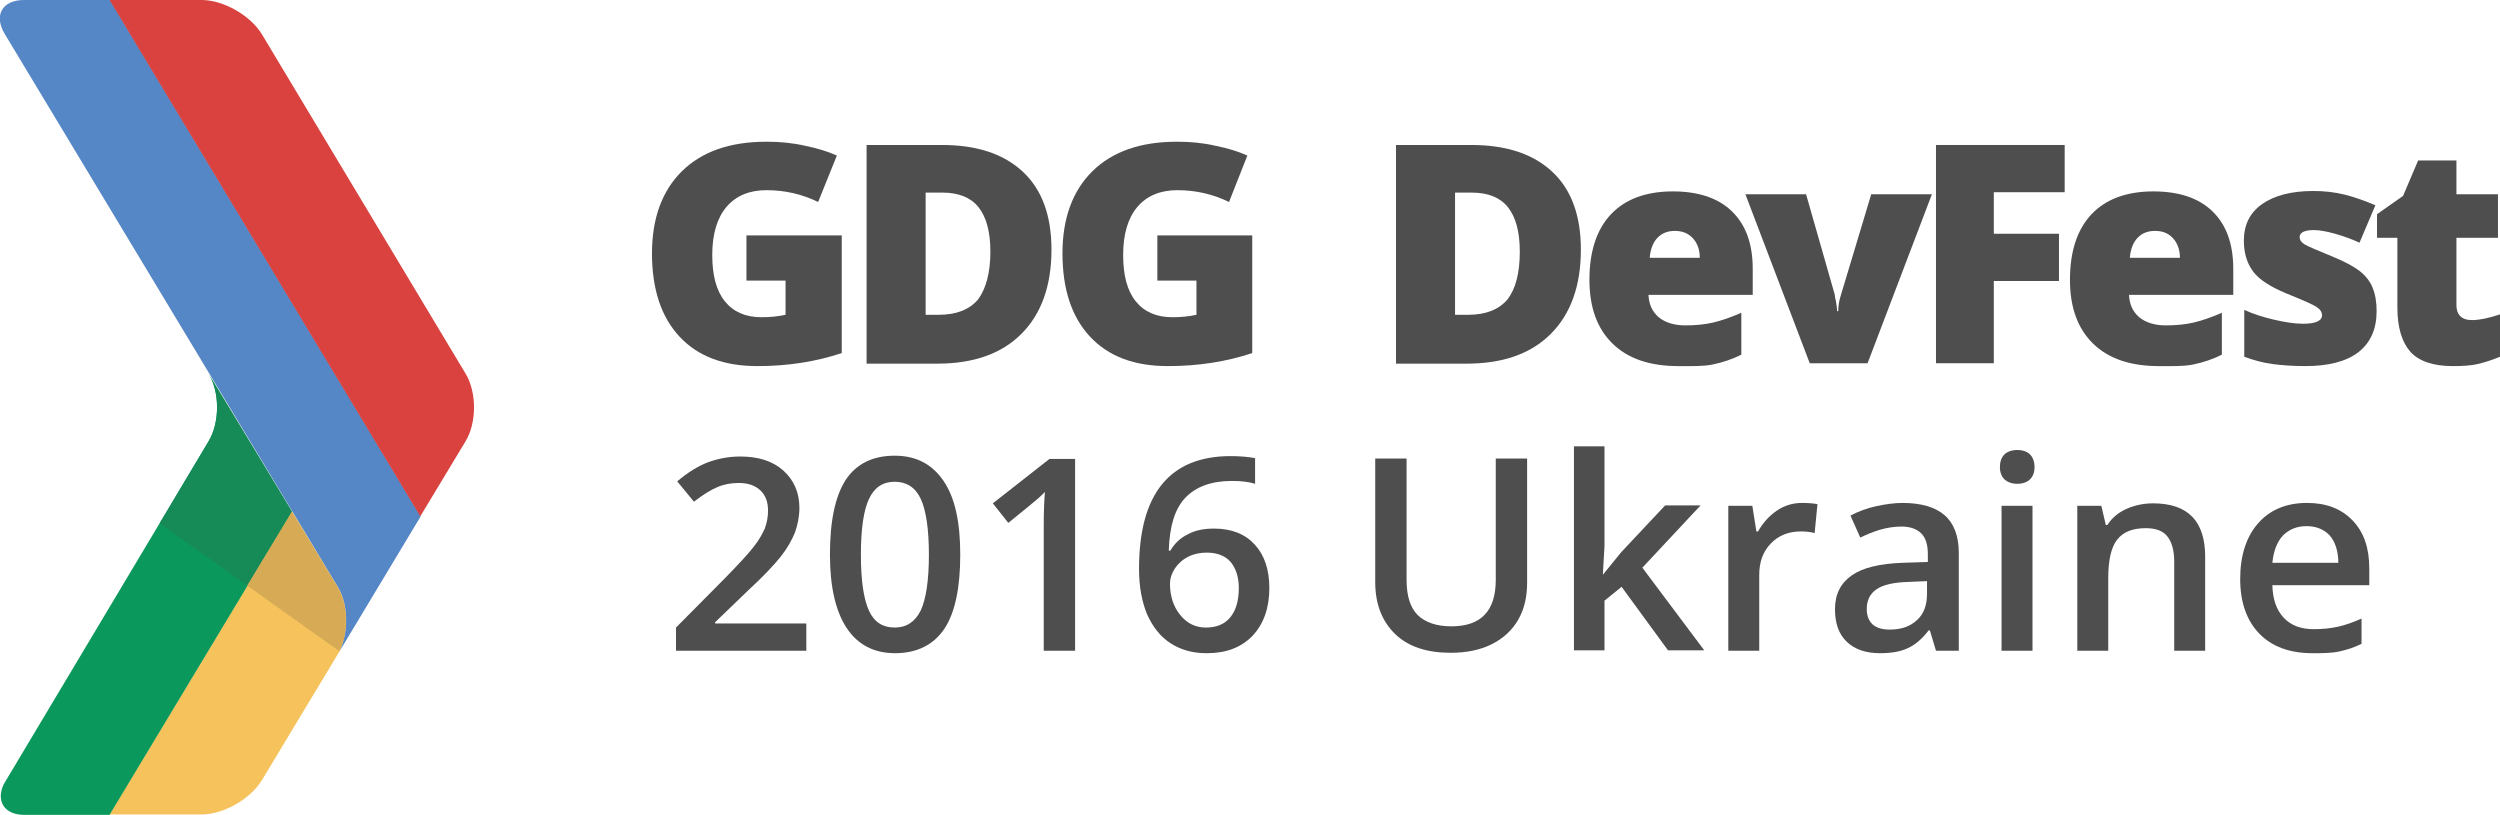
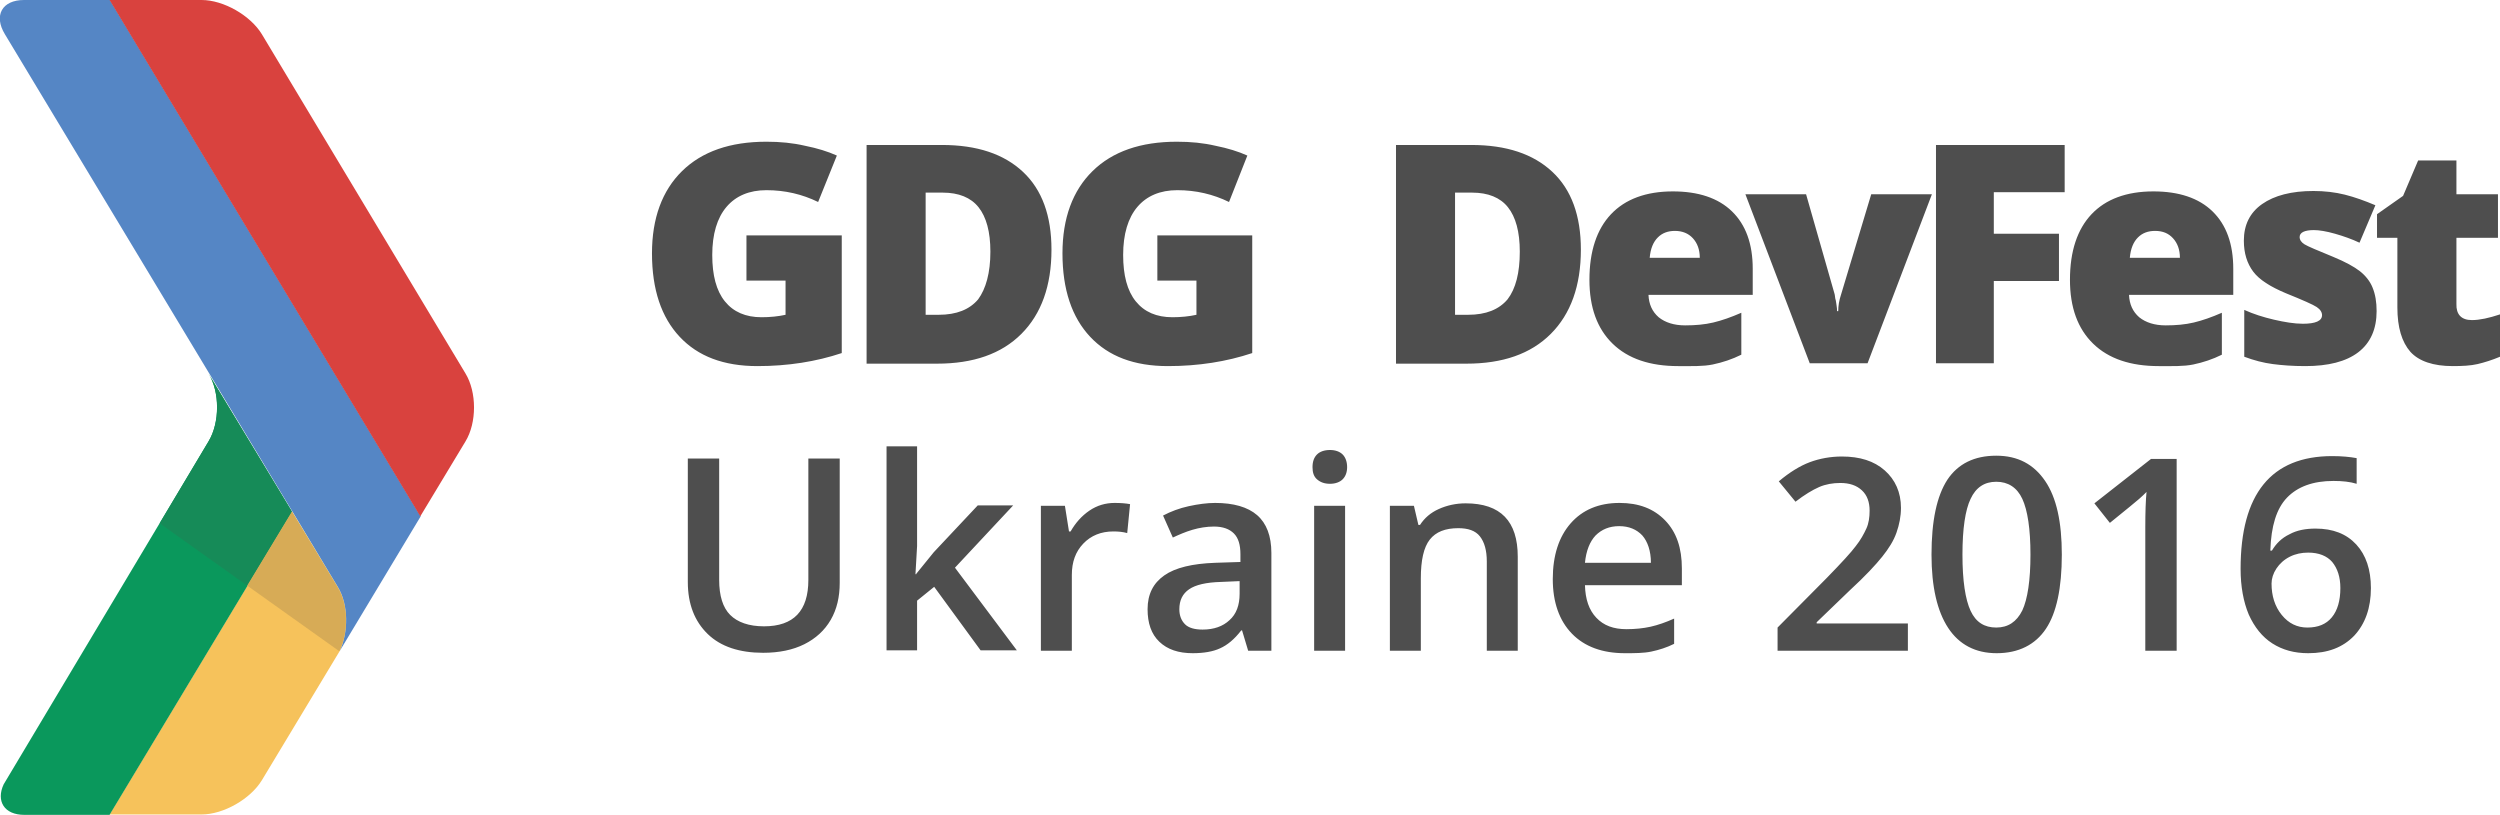
- <svg xmlns="http://www.w3.org/2000/svg" version="1.1" id="dark" x="0px" y="0px" viewBox="95.2 1678.4 613.9 200" style="enable-background:new 95.2 1678.4 613.9 200;" xml:space="preserve">
-   <style type="text/css">
- 	.st0{fill:#F6C25B;}
- 	.st1{fill:#0A985C;}
- 	.st2{fill:#5586C5;}
- 	.st3{fill:#D9423E;}
- 	.st4{fill:#168B58;}
- 	.st5{fill:#D7AB56;}
- 	.st6{fill:#4E4E4E;}
- </style>
+ <svg xmlns="http://www.w3.org/2000/svg" id="dark" viewBox="95.2 1678.4 613.9 200">
+   <style>.st0{fill:#F6C25B;} .st1{fill:#0A985C;} .st2{fill:#5586C5;} .st3{fill:#D9423E;} .st4{fill:#168B58;} .st5{fill:#D7AB56;} .st6{fill:#4E4E4E;}</style>
+   <path d="M122.1 1878.4h22.6c5.4 0 12-3.8 14.8-8.4l19.1-31.7c2.3-4.7 2.2-11.4-.4-15.7l-11.3-18.6-44.8 74.4z" class="st0" />
+   <path d="M146.4 1786.8L96.1 1871c-1.9 4.1.1 7.5 5.1 7.5h20.9l44.8-74.4-20.5-33.9c2.8 4.4 2.8 12 0 16.6" class="st1" />
+   <path d="M101.1 1678.4c-5.4 0-7.5 3.8-4.7 8.4l81.8 135.8c2.6 4.3 2.6 11.1.4 15.7l19.9-33.1-76.3-126.8h-21.1z" class="st2" />
+   <path d="M122.1 1678.4l76.3 126.8 11.1-18.4c2.8-4.6 2.8-12.1 0-16.7l-50-83.3c-2.8-4.6-9.4-8.4-14.8-8.4h-22.6z" class="st3" />
+   <path d="M146.4 1786.8l-12 20.1 21.5 15.3 11-18.2-20.5-33.9c2.8 4.5 2.8 12.1 0 16.7z" class="st4" />
+   <path d="M166.9 1804l-11 18.2 22.6 16.1c2.3-4.7 2.2-11.4-.4-15.7l-11.2-18.6z" class="st5" />
  <g>
-     <g>
-       <path class="st0" d="M122.1,1878.4h22.6c5.4,0,12-3.8,14.8-8.4l19.1-31.7c2.3-4.7,2.2-11.4-0.4-15.7l-11.3-18.6L122.1,1878.4z" />
-       <path class="st1" d="M146.4,1786.8L96.1,1871c-1.9,4.1,0.1,7.5,5.1,7.5h20.9l44.8-74.4l-20.5-33.9    C149.2,1774.6,149.2,1782.2,146.4,1786.8" />
-       <path class="st2" d="M101.1,1678.4c-5.4,0-7.5,3.8-4.7,8.4l81.8,135.8c2.6,4.3,2.6,11.1,0.4,15.7l19.9-33.1l-76.3-126.8    L101.1,1678.4L101.1,1678.4z" />
-       <path class="st3" d="M122.1,1678.4l76.3,126.8l11.1-18.4c2.8-4.6,2.8-12.1,0-16.7l-50-83.3c-2.8-4.6-9.4-8.4-14.8-8.4H122.1    L122.1,1678.4z" />
-     </g>
-   </g>
-   <path class="st4" d="M146.4,1786.8l-12,20.1l21.5,15.3l11-18.2l-20.5-33.9C149.2,1774.6,149.2,1782.2,146.4,1786.8z" />
-   <path class="st5" d="M166.9,1804l-11,18.2l22.6,16.1c2.3-4.7,2.2-11.4-0.4-15.7L166.9,1804z" />
-   <g>
-     <path class="st6" d="M278.8,1736.2h23.1v28.9c-6.3,2.1-13.2,3.2-20.7,3.2c-8.3,0-14.6-2.4-19.1-7.2c-4.5-4.8-6.8-11.6-6.8-20.5   c0-8.6,2.5-15.4,7.4-20.2c4.9-4.8,11.8-7.2,20.7-7.2c3.4,0,6.5,0.3,9.5,1c3,0.6,5.6,1.4,7.8,2.4l-4.6,11.4   c-3.9-1.9-8.1-2.9-12.7-2.9c-4.2,0-7.5,1.4-9.8,4.1c-2.3,2.7-3.5,6.7-3.5,11.8c0,5,1,8.8,3.1,11.4c2.1,2.6,5.1,3.9,9,3.9   c2.1,0,4.1-0.2,5.9-0.6v-8.4h-9.6V1736.2z" />
-     <path class="st6" d="M353.4,1739.7c0,8.9-2.5,15.8-7.4,20.7s-11.8,7.3-20.7,7.3h-17.3V1714h18.5c8.6,0,15.2,2.2,19.9,6.6   S353.4,1731.4,353.4,1739.7z M338.4,1740.2c0-4.9-1-8.5-2.9-10.9c-1.9-2.4-4.9-3.6-8.8-3.6h-4.2v30h3.2c4.4,0,7.6-1.3,9.7-3.8   C337.3,1749.3,338.4,1745.4,338.4,1740.2z" />
-     <path class="st6" d="M379.6,1736.2h23.1v28.9c-6.3,2.1-13.2,3.2-20.7,3.2c-8.3,0-14.6-2.4-19.1-7.2c-4.5-4.8-6.8-11.6-6.8-20.5   c0-8.6,2.5-15.4,7.4-20.2s11.8-7.2,20.7-7.2c3.4,0,6.5,0.3,9.5,1c3,0.6,5.6,1.4,7.8,2.4L397,1728c-3.9-1.9-8.1-2.9-12.7-2.9   c-4.2,0-7.5,1.4-9.8,4.1c-2.3,2.7-3.5,6.7-3.5,11.8c0,5,1,8.8,3.1,11.4c2.1,2.6,5.1,3.9,9,3.9c2.1,0,4.1-0.2,5.9-0.6v-8.4h-9.6   V1736.2z" />
-     <path class="st6" d="M483.4,1739.7c0,8.9-2.5,15.8-7.4,20.7s-11.8,7.3-20.7,7.3H438V1714h18.5c8.6,0,15.2,2.2,19.9,6.6   S483.4,1731.4,483.4,1739.7z M468.4,1740.2c0-4.9-1-8.5-2.9-10.9c-1.9-2.4-4.9-3.6-8.8-3.6h-4.2v30h3.2c4.4,0,7.6-1.3,9.7-3.8   C467.4,1749.3,468.4,1745.4,468.4,1740.2z" />
-     <path class="st6" d="M507.3,1768.3c-6.9,0-12.3-1.8-16.1-5.5c-3.8-3.7-5.7-8.9-5.7-15.7c0-7,1.8-12.4,5.3-16.1s8.6-5.6,15.2-5.6   c6.2,0,11.1,1.6,14.5,4.9c3.4,3.3,5.1,8,5.1,14.1v6.4H500c0.1,2.3,0.9,4.1,2.5,5.5c1.6,1.3,3.8,2,6.5,2c2.5,0,4.8-0.2,6.9-0.7   c2.1-0.5,4.4-1.3,6.9-2.4v10.3c-2.2,1.1-4.6,1.9-7,2.4S510.6,1768.3,507.3,1768.3z M506.5,1735.1c-1.7,0-3.1,0.5-4.2,1.6   c-1.1,1.1-1.8,2.7-2,5h12.3c0-2-0.6-3.6-1.7-4.8C509.8,1735.7,508.3,1735.1,506.5,1735.1z" />
-     <path class="st6" d="M539.6,1767.6l-15.8-41.5h14.9l7,24.5c0,0.1,0.1,0.3,0.1,0.6s0.1,0.6,0.2,1c0.1,0.4,0.1,0.8,0.2,1.3   c0.1,0.5,0.1,0.9,0.1,1.3h0.3c0-1.3,0.2-2.6,0.7-4.1l7.4-24.6h14.9l-15.8,41.5H539.6z" />
-     <path class="st6" d="M584.8,1767.6h-14.2V1714h31.6v11.6h-17.4v10.2h16v11.6h-16V1767.6z" />
-     <path class="st6" d="M625.3,1768.3c-6.9,0-12.3-1.8-16.1-5.5c-3.8-3.7-5.7-8.9-5.7-15.7c0-7,1.8-12.4,5.3-16.1s8.6-5.6,15.2-5.6   c6.2,0,11.1,1.6,14.5,4.9c3.4,3.3,5.1,8,5.1,14.1v6.4h-25.6c0.1,2.3,0.9,4.1,2.5,5.5c1.6,1.3,3.8,2,6.5,2c2.5,0,4.8-0.2,6.9-0.7   c2.1-0.5,4.4-1.3,6.9-2.4v10.3c-2.2,1.1-4.6,1.9-7,2.4S628.6,1768.3,625.3,1768.3z M624.4,1735.1c-1.7,0-3.1,0.5-4.2,1.6   c-1.1,1.1-1.8,2.7-2,5h12.3c0-2-0.6-3.6-1.7-4.8C627.7,1735.7,626.3,1735.1,624.4,1735.1z" />
-     <path class="st6" d="M678.8,1754.8c0,4.4-1.5,7.8-4.5,10.1c-3,2.3-7.4,3.4-13,3.4c-3.1,0-5.7-0.2-8-0.5c-2.3-0.3-4.6-0.9-7-1.8   v-11.5c2.2,1,4.7,1.8,7.3,2.4c2.6,0.6,5,1,7.1,1c3.1,0,4.7-0.7,4.7-2.1c0-0.7-0.4-1.4-1.3-2s-3.4-1.7-7.6-3.4   c-3.8-1.6-6.5-3.3-8-5.3c-1.5-2-2.3-4.5-2.3-7.6c0-3.9,1.5-6.9,4.5-9c3-2.1,7.2-3.2,12.6-3.2c2.7,0,5.3,0.3,7.7,0.9   c2.4,0.6,4.9,1.5,7.5,2.6l-3.9,9.2c-1.9-0.9-3.9-1.6-6-2.2c-2.1-0.6-3.9-0.9-5.2-0.9c-2.3,0-3.5,0.6-3.5,1.7c0,0.7,0.4,1.3,1.2,1.8   c0.8,0.5,3.2,1.5,7.1,3.1c2.9,1.2,5.1,2.4,6.5,3.5c1.4,1.1,2.5,2.5,3.1,4C678.5,1750.7,678.8,1752.6,678.8,1754.8z" />
-     <path class="st6" d="M702.2,1757c1.9,0,4.2-0.5,6.9-1.4v10.4c-1.9,0.8-3.8,1.4-5.5,1.8c-1.7,0.4-3.8,0.5-6.1,0.5   c-4.8,0-8.3-1.2-10.4-3.5c-2.1-2.4-3.2-6-3.2-10.9v-17.1h-5v-5.8l6.4-4.5l3.7-8.7h9.4v8.3h10.2v10.7h-10.2v16.2   C698.3,1755.6,699.6,1757,702.2,1757z" />
+     <path d="M278.8 1736.2h23.1v28.9c-6.3 2.1-13.2 3.2-20.7 3.2-8.3 0-14.6-2.4-19.1-7.2-4.5-4.8-6.8-11.6-6.8-20.5 0-8.6 2.5-15.4 7.4-20.2 4.9-4.8 11.8-7.2 20.7-7.2 3.4 0 6.5.3 9.5 1 3 .6 5.6 1.4 7.8 2.4l-4.6 11.4c-3.9-1.9-8.1-2.9-12.7-2.9-4.2 0-7.5 1.4-9.8 4.1-2.3 2.7-3.5 6.7-3.5 11.8 0 5 1 8.8 3.1 11.4 2.1 2.6 5.1 3.9 9 3.9 2.1 0 4.1-.2 5.9-.6v-8.4h-9.6v-11.1zM353.4 1739.7c0 8.9-2.5 15.8-7.4 20.7s-11.8 7.3-20.7 7.3H308V1714h18.5c8.6 0 15.2 2.2 19.9 6.6s7 10.8 7 19.1zm-15 .5c0-4.9-1-8.5-2.9-10.9-1.9-2.4-4.9-3.6-8.8-3.6h-4.2v30h3.2c4.4 0 7.6-1.3 9.7-3.8 1.9-2.6 3-6.5 3-11.7zM379.6 1736.2h23.1v28.9c-6.3 2.1-13.2 3.2-20.7 3.2-8.3 0-14.6-2.4-19.1-7.2-4.5-4.8-6.8-11.6-6.8-20.5 0-8.6 2.5-15.4 7.4-20.2s11.8-7.2 20.7-7.2c3.4 0 6.5.3 9.5 1 3 .6 5.6 1.4 7.8 2.4L397 1728c-3.9-1.9-8.1-2.9-12.7-2.9-4.2 0-7.5 1.4-9.8 4.1-2.3 2.7-3.5 6.7-3.5 11.8 0 5 1 8.8 3.1 11.4 2.1 2.6 5.1 3.9 9 3.9 2.1 0 4.1-.2 5.9-.6v-8.4h-9.6v-11.1zM483.4 1739.7c0 8.9-2.5 15.8-7.4 20.7s-11.8 7.3-20.7 7.3H438V1714h18.5c8.6 0 15.2 2.2 19.9 6.6s7 10.8 7 19.1zm-15 .5c0-4.9-1-8.5-2.9-10.9-1.9-2.4-4.9-3.6-8.8-3.6h-4.2v30h3.2c4.4 0 7.6-1.3 9.7-3.8 2-2.6 3-6.5 3-11.7zM507.3 1768.3c-6.9 0-12.3-1.8-16.1-5.5-3.8-3.7-5.7-8.9-5.7-15.7 0-7 1.8-12.4 5.3-16.1s8.6-5.6 15.2-5.6c6.2 0 11.1 1.6 14.5 4.9 3.4 3.3 5.1 8 5.1 14.1v6.4H500c.1 2.3.9 4.1 2.5 5.5 1.6 1.3 3.8 2 6.5 2 2.5 0 4.8-.2 6.9-.7 2.1-.5 4.4-1.3 6.9-2.4v10.3c-2.2 1.1-4.6 1.9-7 2.4s-5.2.4-8.5.4zm-.8-33.2c-1.7 0-3.1.5-4.2 1.6s-1.8 2.7-2 5h12.3c0-2-.6-3.6-1.7-4.8-1.1-1.2-2.6-1.8-4.4-1.8zM539.6 1767.6l-15.8-41.5h14.9l7 24.5c0 .1.1.3.1.6s.1.6.2 1 .1.8.2 1.3.1.9.1 1.3h.3c0-1.3.2-2.6.7-4.1l7.4-24.6h14.9l-15.8 41.5h-14.2zM584.8 1767.6h-14.2V1714h31.6v11.6h-17.4v10.2h16v11.6h-16v20.2zM625.3 1768.3c-6.9 0-12.3-1.8-16.1-5.5-3.8-3.7-5.7-8.9-5.7-15.7 0-7 1.8-12.4 5.3-16.1s8.6-5.6 15.2-5.6c6.2 0 11.1 1.6 14.5 4.9 3.4 3.3 5.1 8 5.1 14.1v6.4H618c.1 2.3.9 4.1 2.5 5.5 1.6 1.3 3.8 2 6.5 2 2.5 0 4.8-.2 6.9-.7 2.1-.5 4.4-1.3 6.9-2.4v10.3c-2.2 1.1-4.6 1.9-7 2.4s-5.2.4-8.5.4zm-.9-33.2c-1.7 0-3.1.5-4.2 1.6s-1.8 2.7-2 5h12.3c0-2-.6-3.6-1.7-4.8-1.1-1.2-2.5-1.8-4.4-1.8zM678.8 1754.8c0 4.4-1.5 7.8-4.5 10.1s-7.4 3.4-13 3.4c-3.1 0-5.7-.2-8-.5s-4.6-.9-7-1.8v-11.5c2.2 1 4.7 1.8 7.3 2.4 2.6.6 5 1 7.1 1 3.1 0 4.7-.7 4.7-2.1 0-.7-.4-1.4-1.3-2s-3.4-1.7-7.6-3.4c-3.8-1.6-6.5-3.3-8-5.3s-2.3-4.5-2.3-7.6c0-3.9 1.5-6.9 4.5-9 3-2.1 7.2-3.2 12.6-3.2 2.7 0 5.3.3 7.7.9 2.4.6 4.9 1.5 7.5 2.6l-3.9 9.2c-1.9-.9-3.9-1.6-6-2.2-2.1-.6-3.9-.9-5.2-.9-2.3 0-3.5.6-3.5 1.7 0 .7.4 1.3 1.2 1.8.8.5 3.2 1.5 7.1 3.1 2.9 1.2 5.1 2.4 6.5 3.5 1.4 1.1 2.5 2.5 3.1 4 .7 1.7 1 3.6 1 5.8zM702.2 1757c1.9 0 4.2-.5 6.9-1.4v10.4c-1.9.8-3.8 1.4-5.5 1.8-1.7.4-3.8.5-6.1.5-4.8 0-8.3-1.2-10.4-3.5-2.1-2.4-3.2-6-3.2-10.9v-17.1h-5v-5.8l6.4-4.5 3.7-8.7h9.4v8.3h10.2v10.7h-10.2v16.2c-.1 2.6 1.2 4 3.8 4z" class="st6" />
  </g>
  <g>
-     <path class="st6" d="M293.1,1838.2h-31.9v-5.7l12.1-12.2c3.6-3.7,6-6.3,7.1-7.8c1.2-1.5,2-3,2.6-4.3c0.5-1.4,0.8-2.8,0.8-4.4   c0-2.1-0.6-3.8-1.9-5c-1.3-1.2-3-1.8-5.3-1.8c-1.8,0-3.6,0.3-5.2,1c-1.7,0.7-3.6,1.9-5.8,3.6l-4.1-5c2.6-2.2,5.2-3.8,7.6-4.7   c2.5-0.9,5.1-1.4,7.9-1.4c4.4,0,7.9,1.1,10.5,3.4c2.6,2.3,4,5.4,4,9.2c0,2.1-0.4,4.1-1.1,6.1c-0.8,1.9-1.9,3.9-3.5,5.9   c-1.6,2-4.2,4.8-7.9,8.2l-8.2,7.9v0.3h22.4V1838.2z" />
-     <path class="st6" d="M331,1814.6c0,8.2-1.3,14.3-3.9,18.2s-6.7,6-12.1,6c-5.2,0-9.2-2.1-11.9-6.2s-4.1-10.1-4.1-18   c0-8.3,1.3-14.4,3.9-18.4c2.6-3.9,6.6-5.9,12-5.9c5.3,0,9.2,2.1,12,6.2S331,1806.6,331,1814.6z M306.6,1814.6c0,6.4,0.7,11,2,13.8   c1.3,2.8,3.4,4.1,6.3,4.1s5-1.4,6.4-4.2c1.3-2.8,2-7.4,2-13.7c0-6.3-0.7-10.9-2-13.7c-1.3-2.8-3.5-4.2-6.4-4.2s-5,1.4-6.3,4.2   C307.3,1803.6,306.6,1808.2,306.6,1814.6z" />
-     <path class="st6" d="M359.1,1838.2h-7.6v-30.4c0-3.6,0.1-6.5,0.3-8.6c-0.5,0.5-1.1,1.1-1.8,1.7s-3.1,2.6-7.2,5.9l-3.8-4.8   l13.9-10.9h6.3V1838.2z" />
-     <path class="st6" d="M374.9,1818.1c0-18.4,7.5-27.7,22.5-27.7c2.4,0,4.4,0.2,6,0.5v6.3c-1.6-0.5-3.5-0.7-5.7-0.7   c-5,0-8.8,1.4-11.4,4.1s-3.9,7-4.1,13h0.4c1-1.7,2.4-3.1,4.3-4c1.8-1,4-1.4,6.4-1.4c4.3,0,7.6,1.3,10,3.9s3.6,6.2,3.6,10.7   c0,4.9-1.4,8.8-4.1,11.7c-2.8,2.9-6.5,4.3-11.3,4.3c-3.4,0-6.3-0.8-8.8-2.4c-2.5-1.6-4.4-4-5.8-7.1   C375.6,1826.2,374.9,1822.4,374.9,1818.1z M391.3,1832.5c2.6,0,4.6-0.8,6-2.5s2.1-4.1,2.1-7.2c0-2.7-0.7-4.8-2-6.4   c-1.3-1.5-3.3-2.3-5.9-2.3c-1.6,0-3.1,0.3-4.5,1s-2.5,1.7-3.3,2.9c-0.8,1.2-1.2,2.5-1.2,3.7c0,3,0.8,5.6,2.5,7.7   C386.7,1831.5,388.8,1832.5,391.3,1832.5z" />
-     <path class="st6" d="M470.2,1791v30.5c0,3.5-0.7,6.5-2.2,9.1c-1.5,2.6-3.7,4.6-6.5,6c-2.8,1.4-6.2,2.1-10.1,2.1   c-5.8,0-10.4-1.5-13.6-4.6s-4.9-7.3-4.9-12.8V1791h7.7v29.8c0,3.9,0.9,6.8,2.7,8.6s4.6,2.8,8.3,2.8c7.3,0,10.9-3.8,10.9-11.4V1791   H470.2z" />
-     <path class="st6" d="M489,1819.3l4.3-5.3l10.8-11.5h8.7l-14.3,15.3l15.2,20.3h-8.9l-11.4-15.6l-4.2,3.4v12.2h-7.5V1788h7.5v24.5   l-0.4,6.9H489z" />
-     <path class="st6" d="M537.7,1801.9c1.5,0,2.8,0.1,3.8,0.3l-0.7,7.1c-1.1-0.3-2.2-0.4-3.4-0.4c-3,0-5.5,1-7.4,3s-2.8,4.5-2.8,7.7   v18.6h-7.6v-35.6h5.9l1,6.3h0.4c1.2-2.1,2.7-3.8,4.6-5.1C533.4,1802.5,535.5,1801.9,537.7,1801.9z" />
-     <path class="st6" d="M570.6,1838.2l-1.5-5h-0.3c-1.7,2.2-3.4,3.6-5.2,4.4c-1.7,0.8-4,1.2-6.7,1.2c-3.5,0-6.2-0.9-8.2-2.8   c-2-1.9-2.9-4.6-2.9-8c0-3.7,1.4-6.4,4.1-8.3s6.9-2.9,12.5-3.1l6.2-0.2v-1.9c0-2.3-0.5-4-1.6-5.1c-1.1-1.1-2.7-1.7-4.9-1.7   c-1.8,0-3.6,0.3-5.3,0.8s-3.3,1.2-4.8,1.9l-2.4-5.4c1.9-1,4-1.8,6.3-2.3c2.3-0.5,4.5-0.8,6.5-0.8c4.5,0,8,1,10.3,3s3.5,5.1,3.5,9.3   v24H570.6z M559.3,1833c2.8,0,5-0.8,6.6-2.3c1.7-1.5,2.5-3.7,2.5-6.5v-3.1l-4.6,0.2c-3.6,0.1-6.2,0.7-7.8,1.8   c-1.6,1.1-2.4,2.7-2.4,4.9c0,1.6,0.5,2.8,1.4,3.7C556,1832.6,557.4,1833,559.3,1833z" />
-     <path class="st6" d="M586.3,1793.1c0-1.4,0.4-2.4,1.1-3.1c0.7-0.7,1.8-1.1,3.2-1.1c1.3,0,2.4,0.4,3.1,1.1c0.7,0.7,1.1,1.8,1.1,3.1   c0,1.3-0.4,2.3-1.1,3c-0.7,0.7-1.8,1.1-3.1,1.1c-1.4,0-2.4-0.4-3.2-1.1C586.7,1795.4,586.3,1794.4,586.3,1793.1z M594.3,1838.2   h-7.6v-35.6h7.6V1838.2z" />
-     <path class="st6" d="M636.7,1838.2h-7.6v-21.9c0-2.8-0.6-4.8-1.7-6.2c-1.1-1.4-2.9-2-5.3-2c-3.2,0-5.5,0.9-7,2.8s-2.2,5.1-2.2,9.5   v17.8h-7.6v-35.6h5.9l1.1,4.7h0.4c1.1-1.7,2.6-3,4.6-3.9s4.2-1.4,6.6-1.4c8.6,0,12.8,4.4,12.8,13.1V1838.2z" />
-     <path class="st6" d="M663,1838.8c-5.5,0-9.9-1.6-13-4.8c-3.1-3.2-4.7-7.7-4.7-13.4c0-5.8,1.5-10.4,4.4-13.7s6.9-5,12-5   c4.7,0,8.4,1.4,11.2,4.3s4.1,6.8,4.1,11.8v4.1h-23.8c0.1,3.5,1,6.1,2.8,8s4.2,2.8,7.4,2.8c2.1,0,4.1-0.2,5.9-0.6s3.8-1.1,5.8-2v6.2   c-1.8,0.9-3.7,1.5-5.6,1.9S665.4,1838.8,663,1838.8z M661.6,1807.6c-2.4,0-4.3,0.8-5.8,2.3c-1.4,1.5-2.3,3.7-2.6,6.7h16.2   c0-2.9-0.8-5.2-2.1-6.7C665.9,1808.4,664,1807.6,661.6,1807.6z" />
+     <path d="M301.4 1791v30.5c0 3.5-.7 6.5-2.2 9.1-1.5 2.6-3.7 4.6-6.5 6-2.8 1.4-6.2 2.1-10.1 2.1-5.8 0-10.4-1.5-13.6-4.6-3.2-3.1-4.9-7.3-4.9-12.8V1791h7.7v29.8c0 3.9.9 6.8 2.7 8.6s4.6 2.8 8.3 2.8c7.3 0 10.9-3.8 10.9-11.4V1791h7.7zM320.2 1819.3l4.3-5.3 10.8-11.5h8.7l-14.3 15.3 15.2 20.3H336l-11.4-15.6-4.2 3.4v12.2h-7.5V1788h7.5v24.5l-.4 6.9h.2zM368.9 1801.9c1.5 0 2.8.1 3.8.3l-.7 7.1c-1.1-.3-2.2-.4-3.4-.4-3 0-5.5 1-7.4 3s-2.8 4.5-2.8 7.7v18.6h-7.6v-35.6h5.9l1 6.3h.4c1.2-2.1 2.7-3.8 4.6-5.1 1.9-1.3 4-1.9 6.2-1.9zM401.7 1838.2l-1.5-5h-.2c-1.7 2.2-3.4 3.6-5.2 4.4-1.7.8-4 1.2-6.7 1.2-3.5 0-6.2-.9-8.2-2.8-2-1.9-2.9-4.6-2.9-8 0-3.7 1.4-6.4 4.1-8.3s6.9-2.9 12.5-3.1l6.2-.2v-1.9c0-2.3-.5-4-1.6-5.1-1.1-1.1-2.7-1.7-4.9-1.7-1.8 0-3.6.3-5.3.8s-3.3 1.2-4.8 1.9l-2.4-5.4c1.9-1 4-1.8 6.3-2.3 2.3-.5 4.5-.8 6.5-.8 4.5 0 8 1 10.3 3s3.5 5.1 3.5 9.3v24h-5.7zm-11.2-5.2c2.8 0 5-.8 6.6-2.3 1.7-1.5 2.5-3.7 2.5-6.5v-3.1l-4.6.2c-3.6.1-6.2.7-7.8 1.8-1.6 1.1-2.4 2.7-2.4 4.9 0 1.6.5 2.8 1.4 3.7.9.9 2.4 1.3 4.3 1.3zM417.5 1793.1c0-1.4.4-2.4 1.1-3.1.7-.7 1.8-1.1 3.2-1.1 1.3 0 2.4.4 3.1 1.1.7.7 1.1 1.8 1.1 3.1s-.4 2.3-1.1 3c-.7.7-1.8 1.1-3.1 1.1-1.4 0-2.4-.4-3.2-1.1-.8-.7-1.1-1.7-1.1-3zm8 45.1h-7.6v-35.6h7.6v35.6zM467.9 1838.2h-7.6v-21.9c0-2.8-.6-4.8-1.7-6.2-1.1-1.4-2.9-2-5.3-2-3.2 0-5.5.9-7 2.8s-2.2 5.1-2.2 9.5v17.8h-7.6v-35.6h5.9l1.1 4.7h.4c1.1-1.7 2.6-3 4.6-3.9s4.2-1.4 6.6-1.4c8.6 0 12.8 4.4 12.8 13.1v23.1zM494.2 1838.8c-5.5 0-9.9-1.6-13-4.8-3.1-3.2-4.7-7.7-4.7-13.4 0-5.8 1.5-10.4 4.4-13.7s6.9-5 12-5c4.7 0 8.4 1.4 11.2 4.3s4.1 6.8 4.1 11.8v4.1h-23.8c.1 3.5 1 6.1 2.8 8s4.2 2.8 7.4 2.8c2.1 0 4.1-.2 5.9-.6s3.8-1.1 5.8-2v6.2c-1.8.9-3.7 1.5-5.6 1.9s-4.1.4-6.5.4zm-1.4-31.2c-2.4 0-4.3.8-5.8 2.3-1.4 1.5-2.3 3.7-2.6 6.7h16.2c0-2.9-.8-5.2-2.1-6.7-1.4-1.5-3.3-2.3-5.7-2.3zM563.6 1838.2h-31.9v-5.7l12.1-12.2c3.6-3.7 6-6.3 7.1-7.8 1.2-1.5 2-3 2.6-4.3s.8-2.8.8-4.4c0-2.1-.6-3.8-1.9-5-1.3-1.2-3-1.8-5.3-1.8-1.8 0-3.6.3-5.2 1s-3.6 1.9-5.8 3.6l-4.1-5c2.6-2.2 5.2-3.8 7.6-4.7s5.1-1.4 7.9-1.4c4.4 0 7.9 1.1 10.5 3.4 2.6 2.3 4 5.4 4 9.2 0 2.1-.4 4.1-1.1 6.1s-1.9 3.9-3.5 5.9c-1.6 2-4.2 4.8-7.9 8.2l-8.2 7.9v.3h22.4v6.7zM601.5 1814.6c0 8.2-1.3 14.3-3.9 18.2s-6.7 6-12.1 6c-5.2 0-9.2-2.1-11.9-6.2s-4.1-10.1-4.1-18c0-8.3 1.3-14.4 3.9-18.4 2.6-3.9 6.6-5.9 12-5.9 5.3 0 9.2 2.1 12 6.2s4.1 10.1 4.1 18.1zm-24.4 0c0 6.4.7 11 2 13.8 1.3 2.8 3.4 4.1 6.3 4.1s5-1.4 6.4-4.2c1.3-2.8 2-7.4 2-13.7 0-6.3-.7-10.9-2-13.7-1.3-2.8-3.5-4.2-6.4-4.2s-5 1.4-6.3 4.2c-1.3 2.7-2 7.3-2 13.7zM629.6 1838.2H622v-30.4c0-3.6.1-6.5.3-8.6-.5.5-1.1 1.1-1.8 1.7s-3.1 2.6-7.2 5.9l-3.8-4.8 13.9-10.9h6.3v47.1zM645.4 1818.1c0-18.4 7.5-27.7 22.5-27.7 2.4 0 4.4.2 6 .5v6.3c-1.6-.5-3.5-.7-5.7-.7-5 0-8.8 1.4-11.4 4.1s-3.9 7-4.1 13h.4c1-1.7 2.4-3.1 4.3-4 1.8-1 4-1.4 6.4-1.4 4.3 0 7.6 1.3 10 3.9s3.6 6.2 3.6 10.7c0 4.9-1.4 8.8-4.1 11.7-2.8 2.9-6.5 4.3-11.3 4.3-3.4 0-6.3-.8-8.8-2.4-2.5-1.6-4.4-4-5.8-7.1-1.3-3.1-2-6.9-2-11.2zm16.4 14.4c2.6 0 4.6-.8 6-2.5s2.1-4.1 2.1-7.2c0-2.7-.7-4.8-2-6.4-1.3-1.5-3.3-2.3-5.9-2.3-1.6 0-3.1.3-4.5 1s-2.5 1.7-3.3 2.9c-.8 1.2-1.2 2.5-1.2 3.7 0 3 .8 5.6 2.5 7.7 1.7 2.1 3.8 3.1 6.3 3.1z" class="st6" />
  </g>
</svg>
